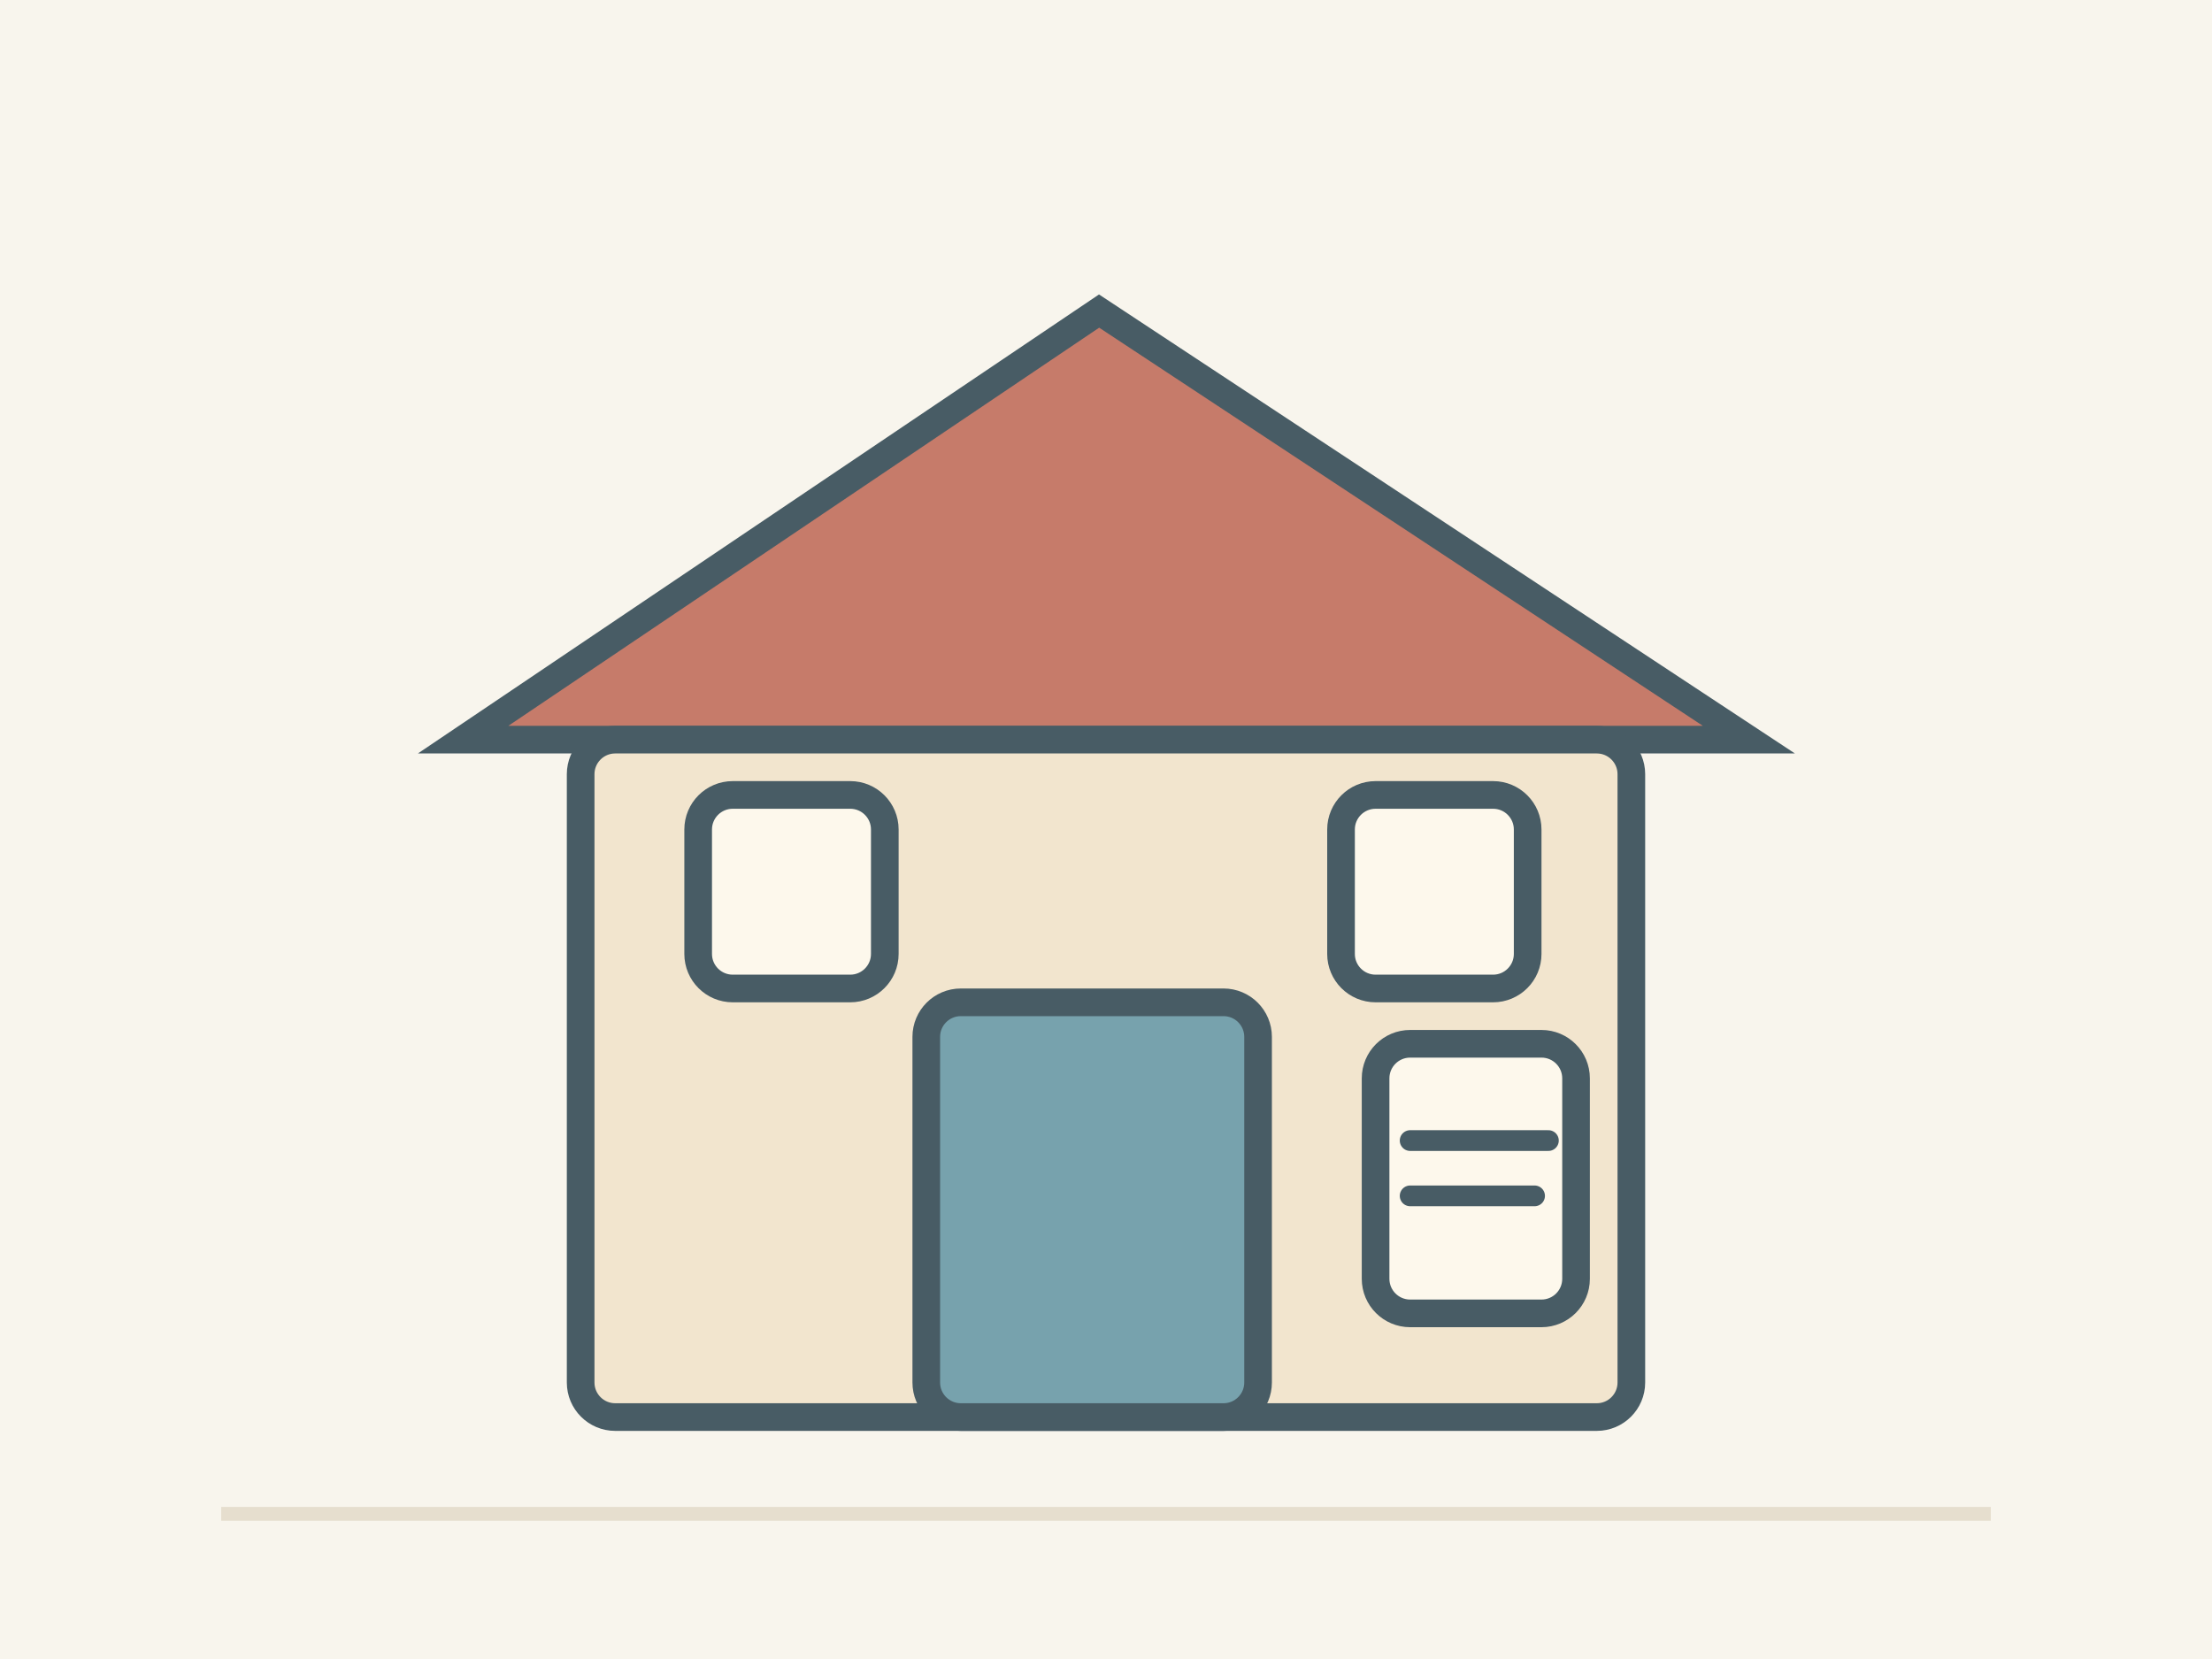
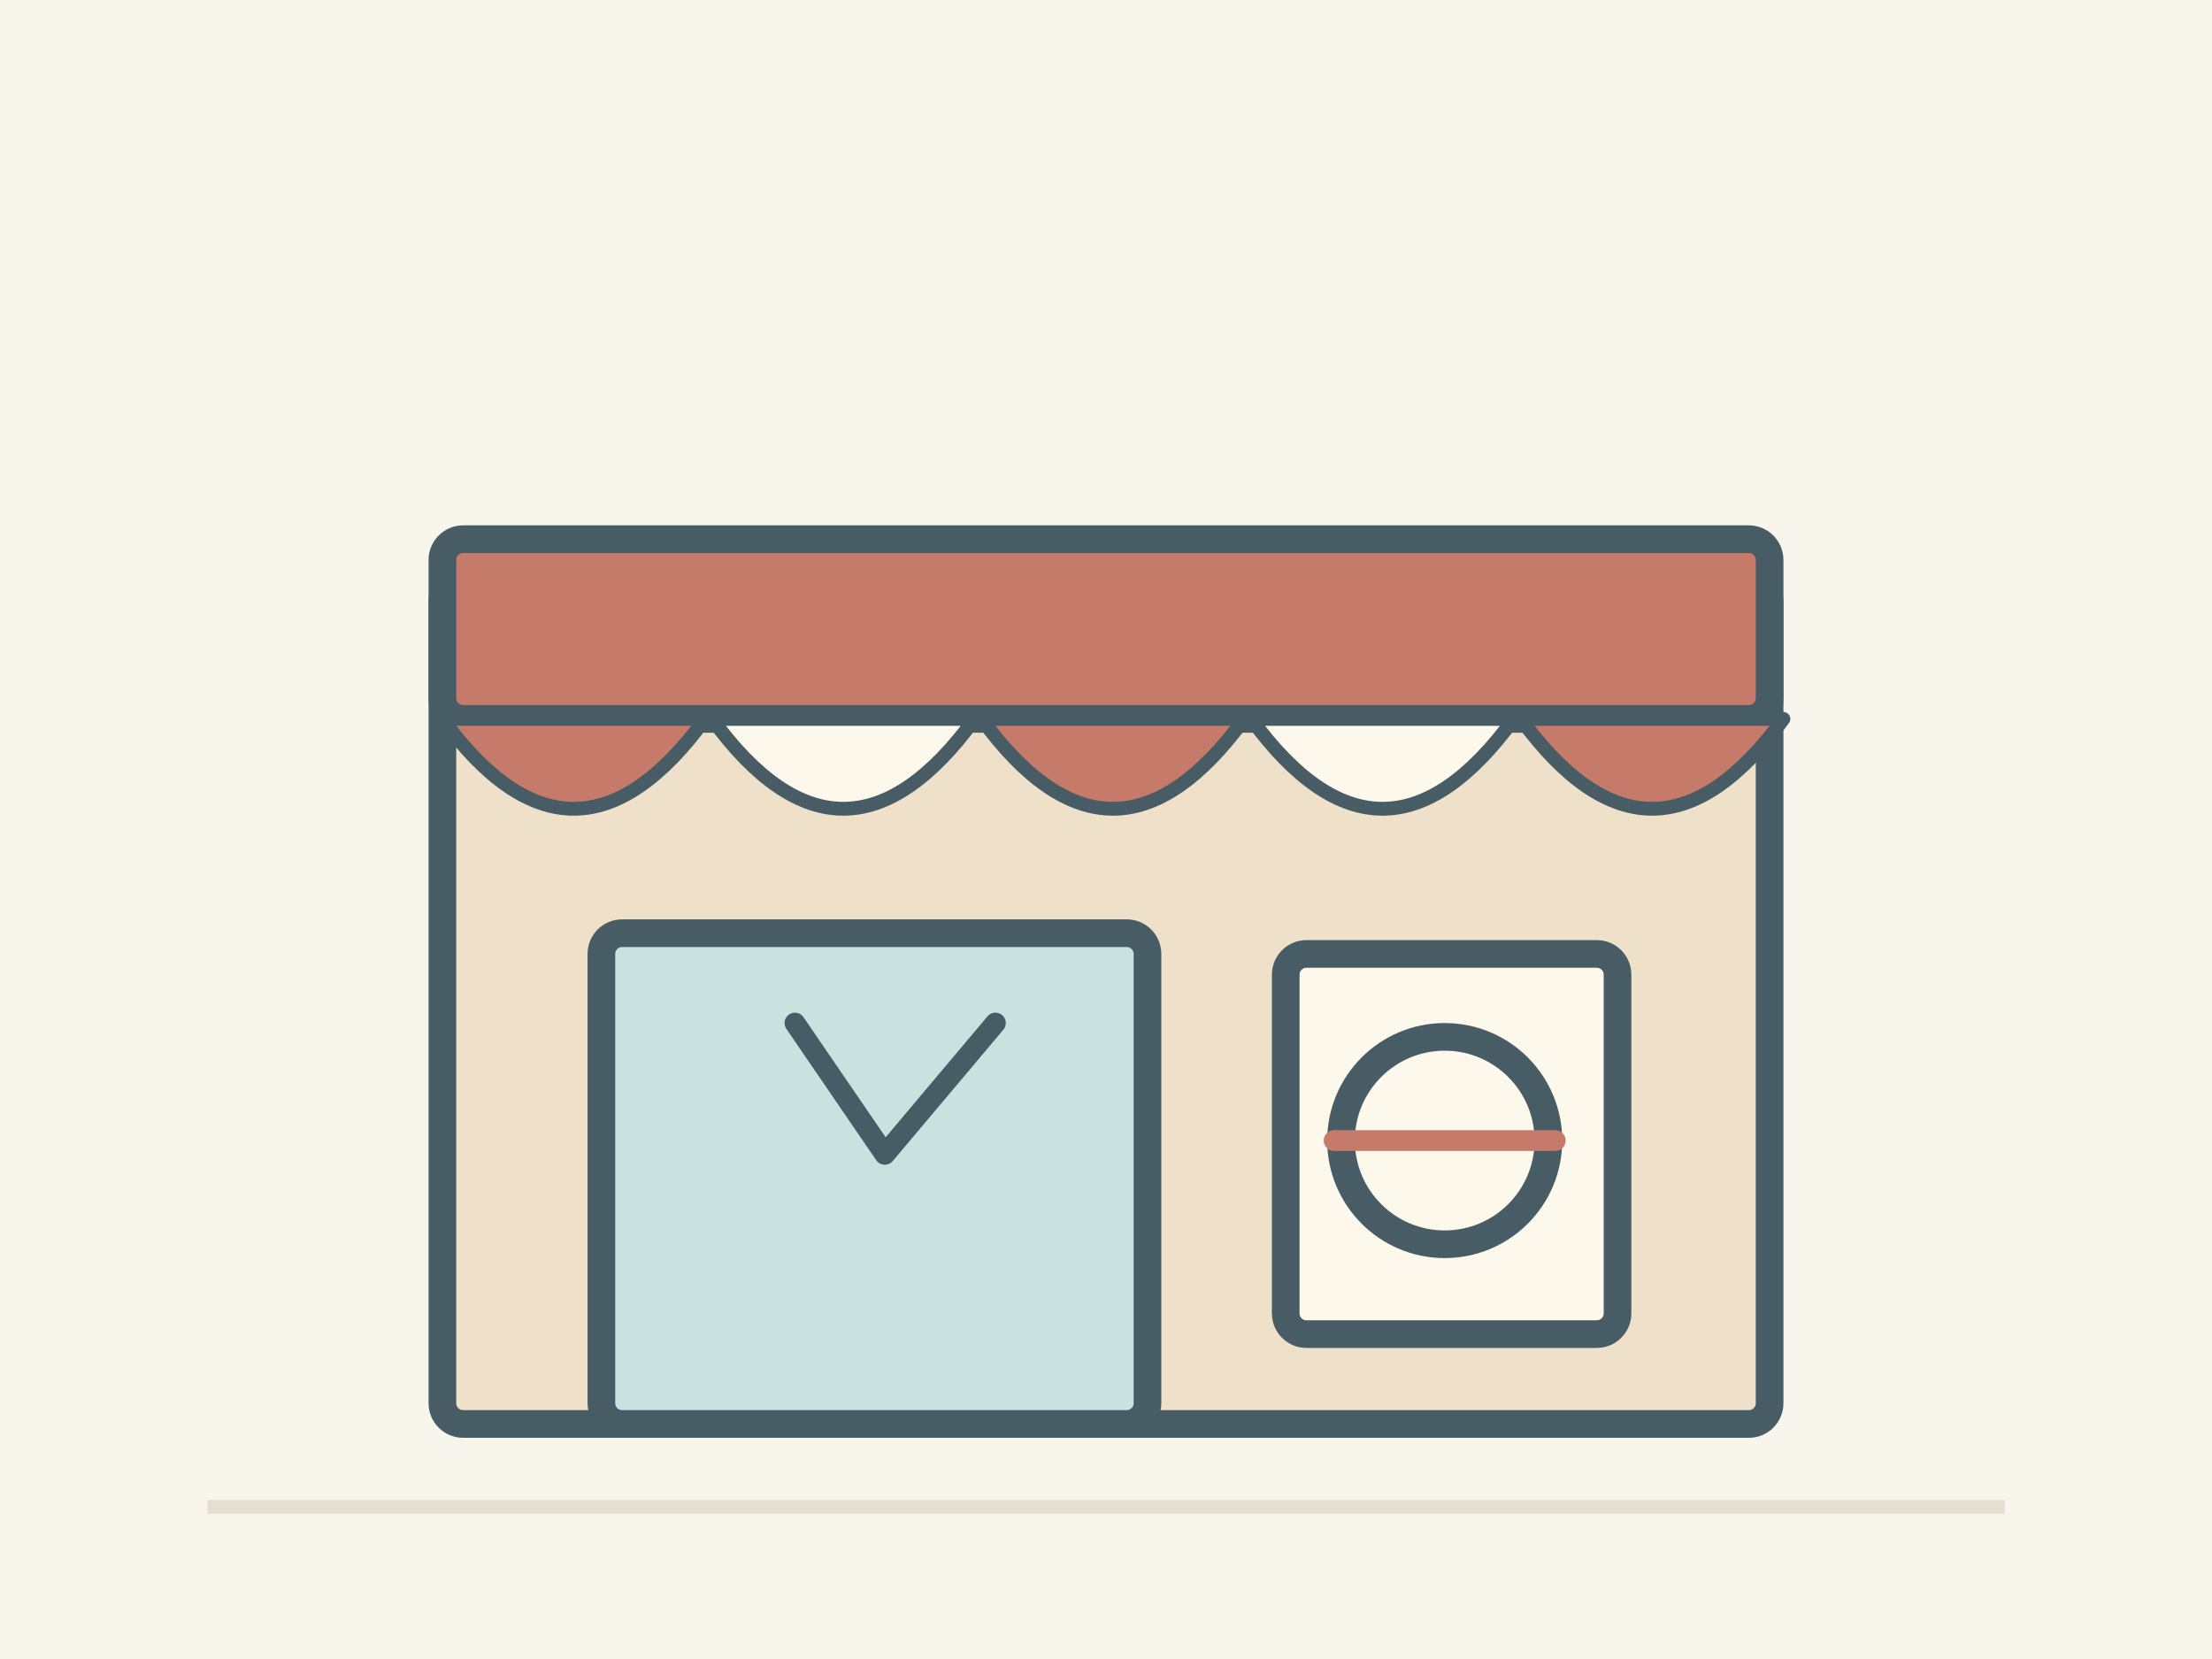
<svg xmlns="http://www.w3.org/2000/svg" viewBox="0 0 320 240" width="320" height="240">
  <rect width="320" height="240" fill="#f8f5ed" />
-   <path d="M32 219H288" stroke="#e6dece" fill="none" stroke-width="2" />
-   <polygon points="67,107 159,45 253,107" fill="#c67b6a" stroke="#485c65" stroke-width="4" />
-   <rect x="84" y="107" width="152" height="98" rx="5" fill="#f2e5ce" stroke="#485c65" stroke-width="4" />
-   <rect x="134" y="145" width="48" height="60" rx="5" fill="#77a2ad" stroke="#485c65" stroke-width="4" />
-   <rect x="101" y="115" width="27" height="28" rx="5" fill="#fdf8ec" stroke="#485c65" stroke-width="4" />
-   <rect x="194" y="115" width="27" height="28" rx="5" fill="#fdf8ec" stroke="#485c65" stroke-width="4" />
-   <rect x="199" y="151" width="29" height="39" rx="5" fill="#fdf8ec" stroke="#485c65" stroke-width="4" />
-   <path d="M204 165H224 M204 173H222" fill="none" stroke="#485c65" stroke-linecap="round" stroke-linejoin="round" stroke-width="3" />
+   <path d="M30 218H290" fill="none" stroke="#e6dece" stroke-width="2" />
+   <rect x="64" y="84" width="192" height="122" rx="3" fill="#eee0c9" stroke="#485c65" stroke-width="4" />
+   <rect x="64" y="78" width="192" height="26" rx="3" fill="#c67b6a" stroke="#485c65" stroke-width="4" />
+   <path d="M64 104Q83 130 102 104Z" fill="#c67b6a" stroke="#485c65" stroke-width="2" stroke-linecap="round" stroke-linejoin="round" />
+   <path d="M103 104Q122 130 141 104Z" fill="#fdf8ec" stroke="#485c65" stroke-width="2" stroke-linecap="round" stroke-linejoin="round" />
+   <path d="M142 104Q161 130 180 104Z" fill="#c67b6a" stroke="#485c65" stroke-width="2" stroke-linecap="round" stroke-linejoin="round" />
+   <path d="M181 104Q200 130 219 104Z" fill="#fdf8ec" stroke="#485c65" stroke-width="2" stroke-linecap="round" stroke-linejoin="round" />
+   <path d="M220 104Q239 130 258 104Z" fill="#c67b6a" stroke="#485c65" stroke-width="2" stroke-linecap="round" stroke-linejoin="round" />
+   <rect x="87" y="135" width="79" height="71" rx="3" fill="#c9e1df" stroke="#485c65" stroke-width="4" />
+   <rect x="186" y="138" width="48" height="55" rx="3" fill="#fdf8ec" stroke="#485c65" stroke-width="4" />
+   <circle cx="209" cy="165" r="15" fill="#fdf8ec" stroke="#485c65" stroke-width="4" />
+   <path d="M193 165H225" fill="none" stroke="#c67b6a" stroke-width="3" stroke-linecap="round" stroke-linejoin="round" />
+   <path d="M115 148L128 167L144 148" fill="none" stroke="#485c65" stroke-width="3" stroke-linecap="round" stroke-linejoin="round" />
</svg>
